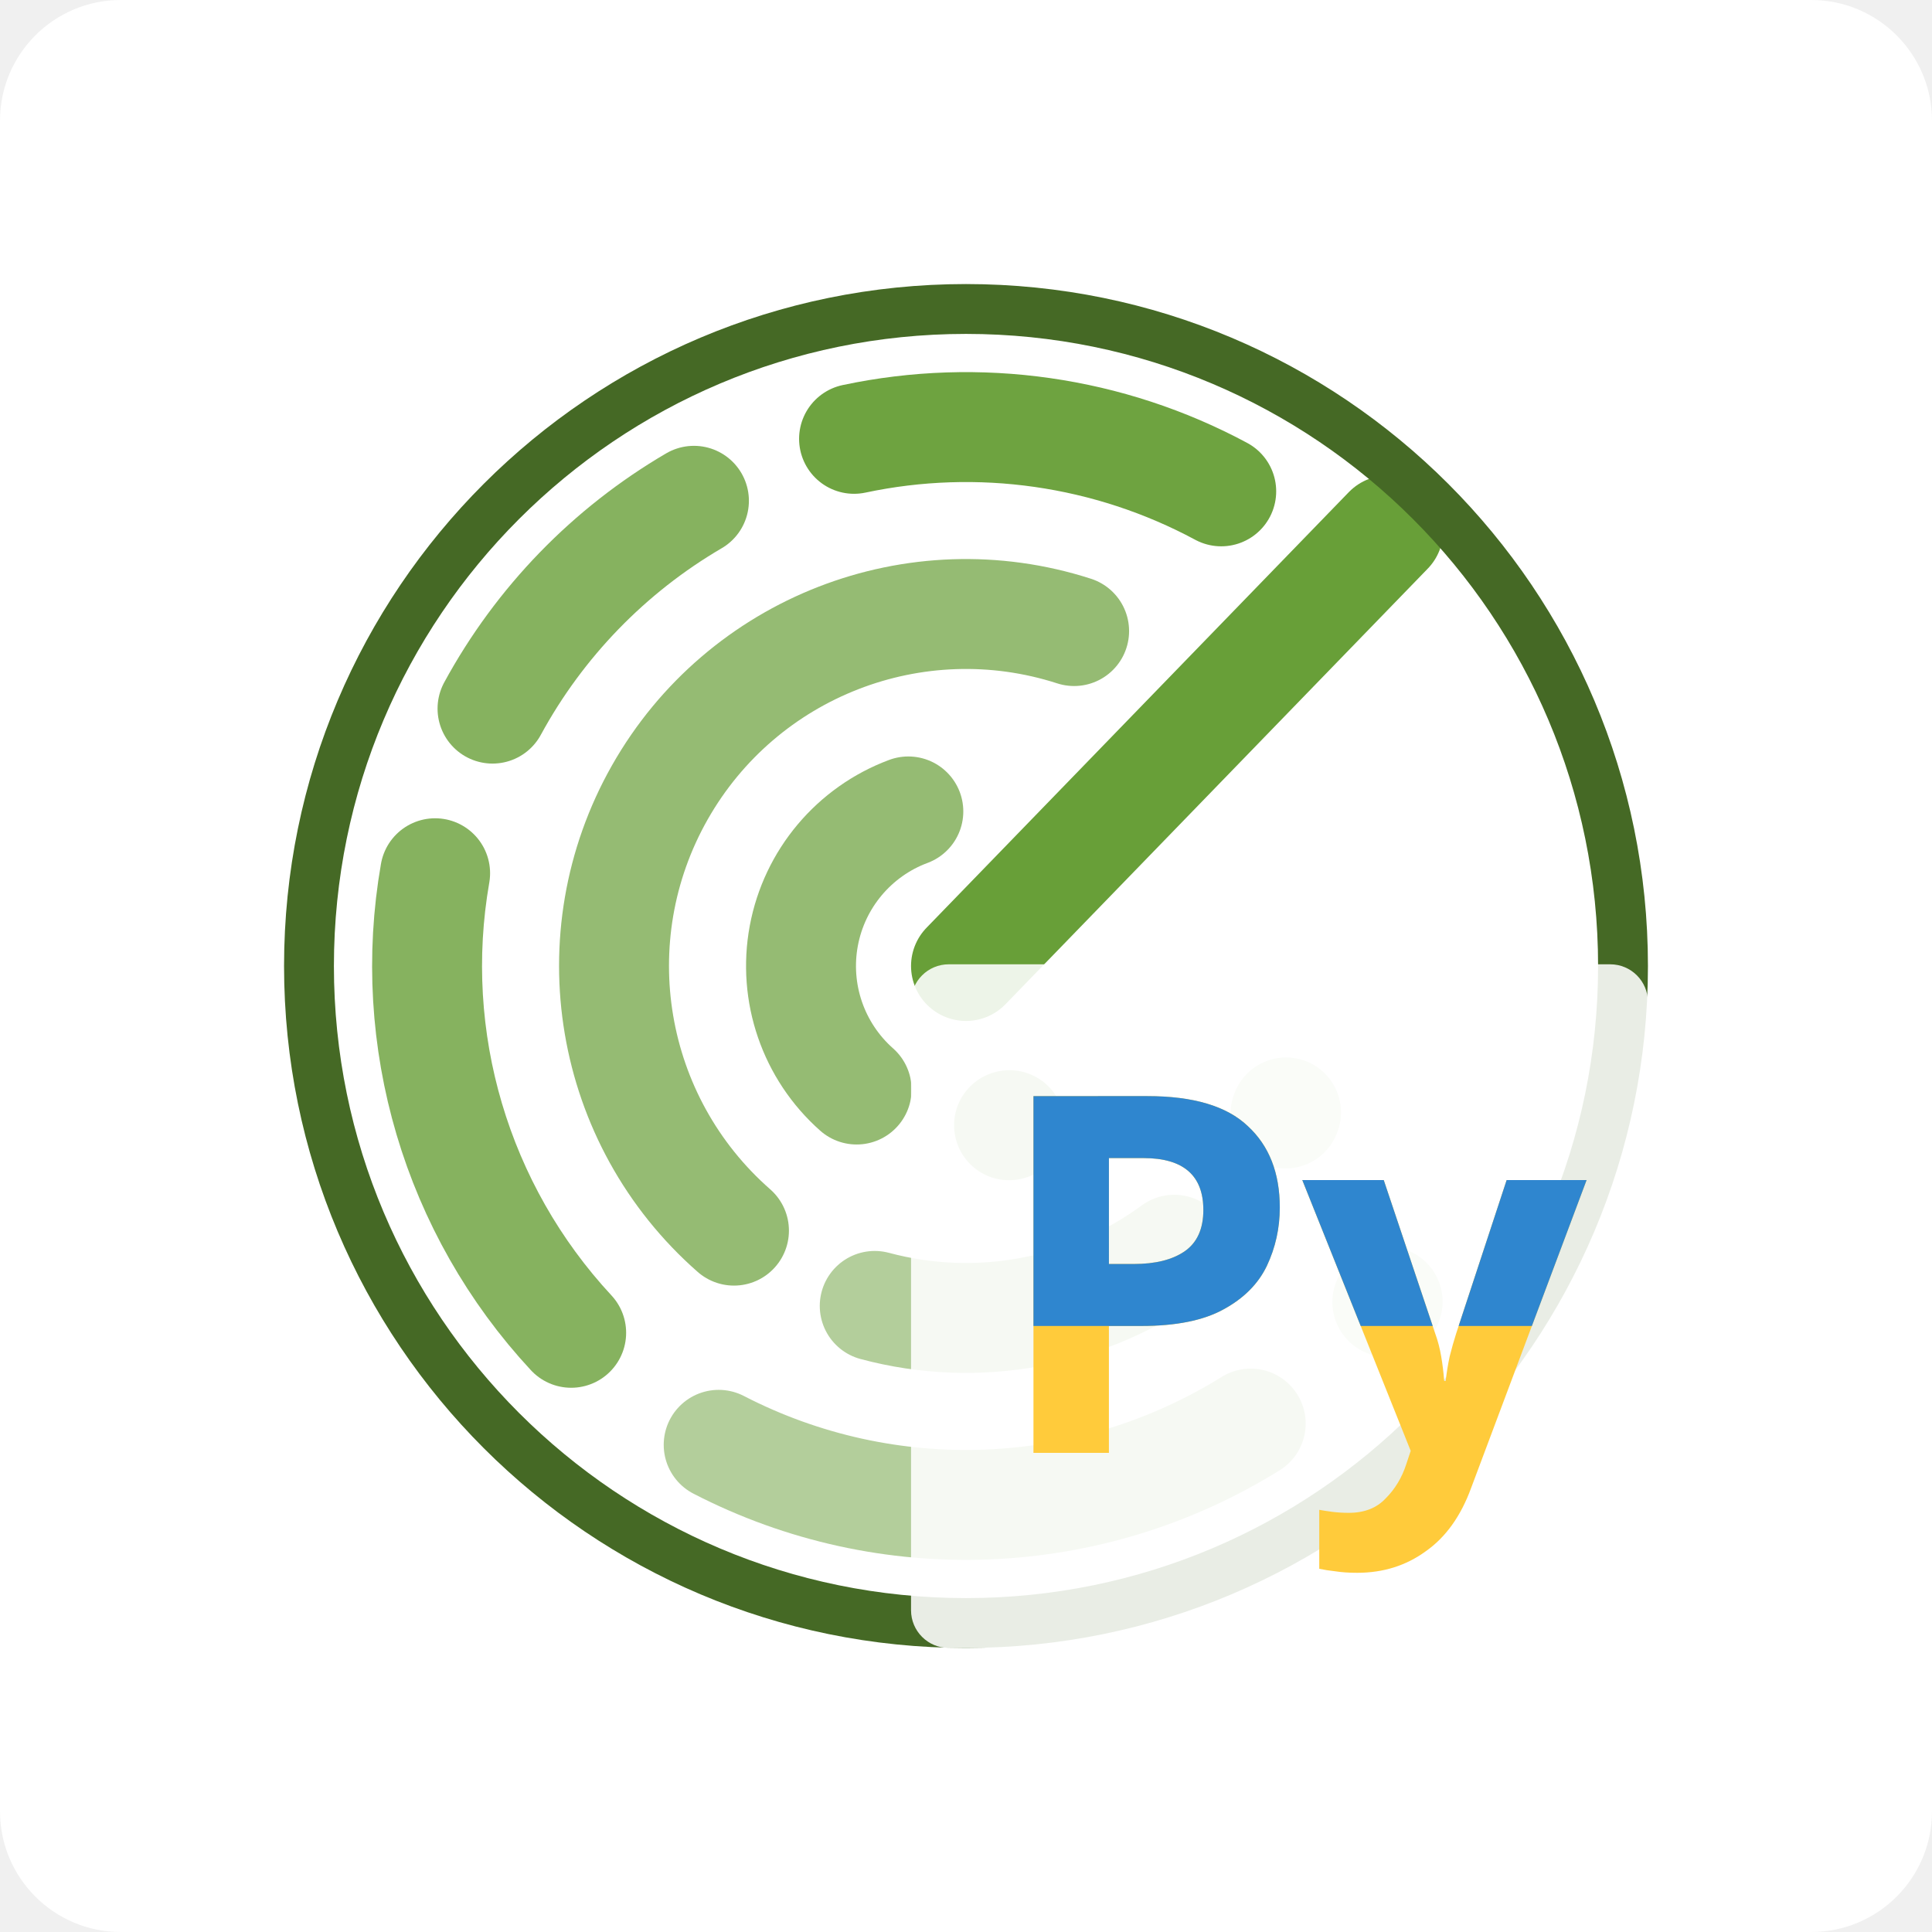
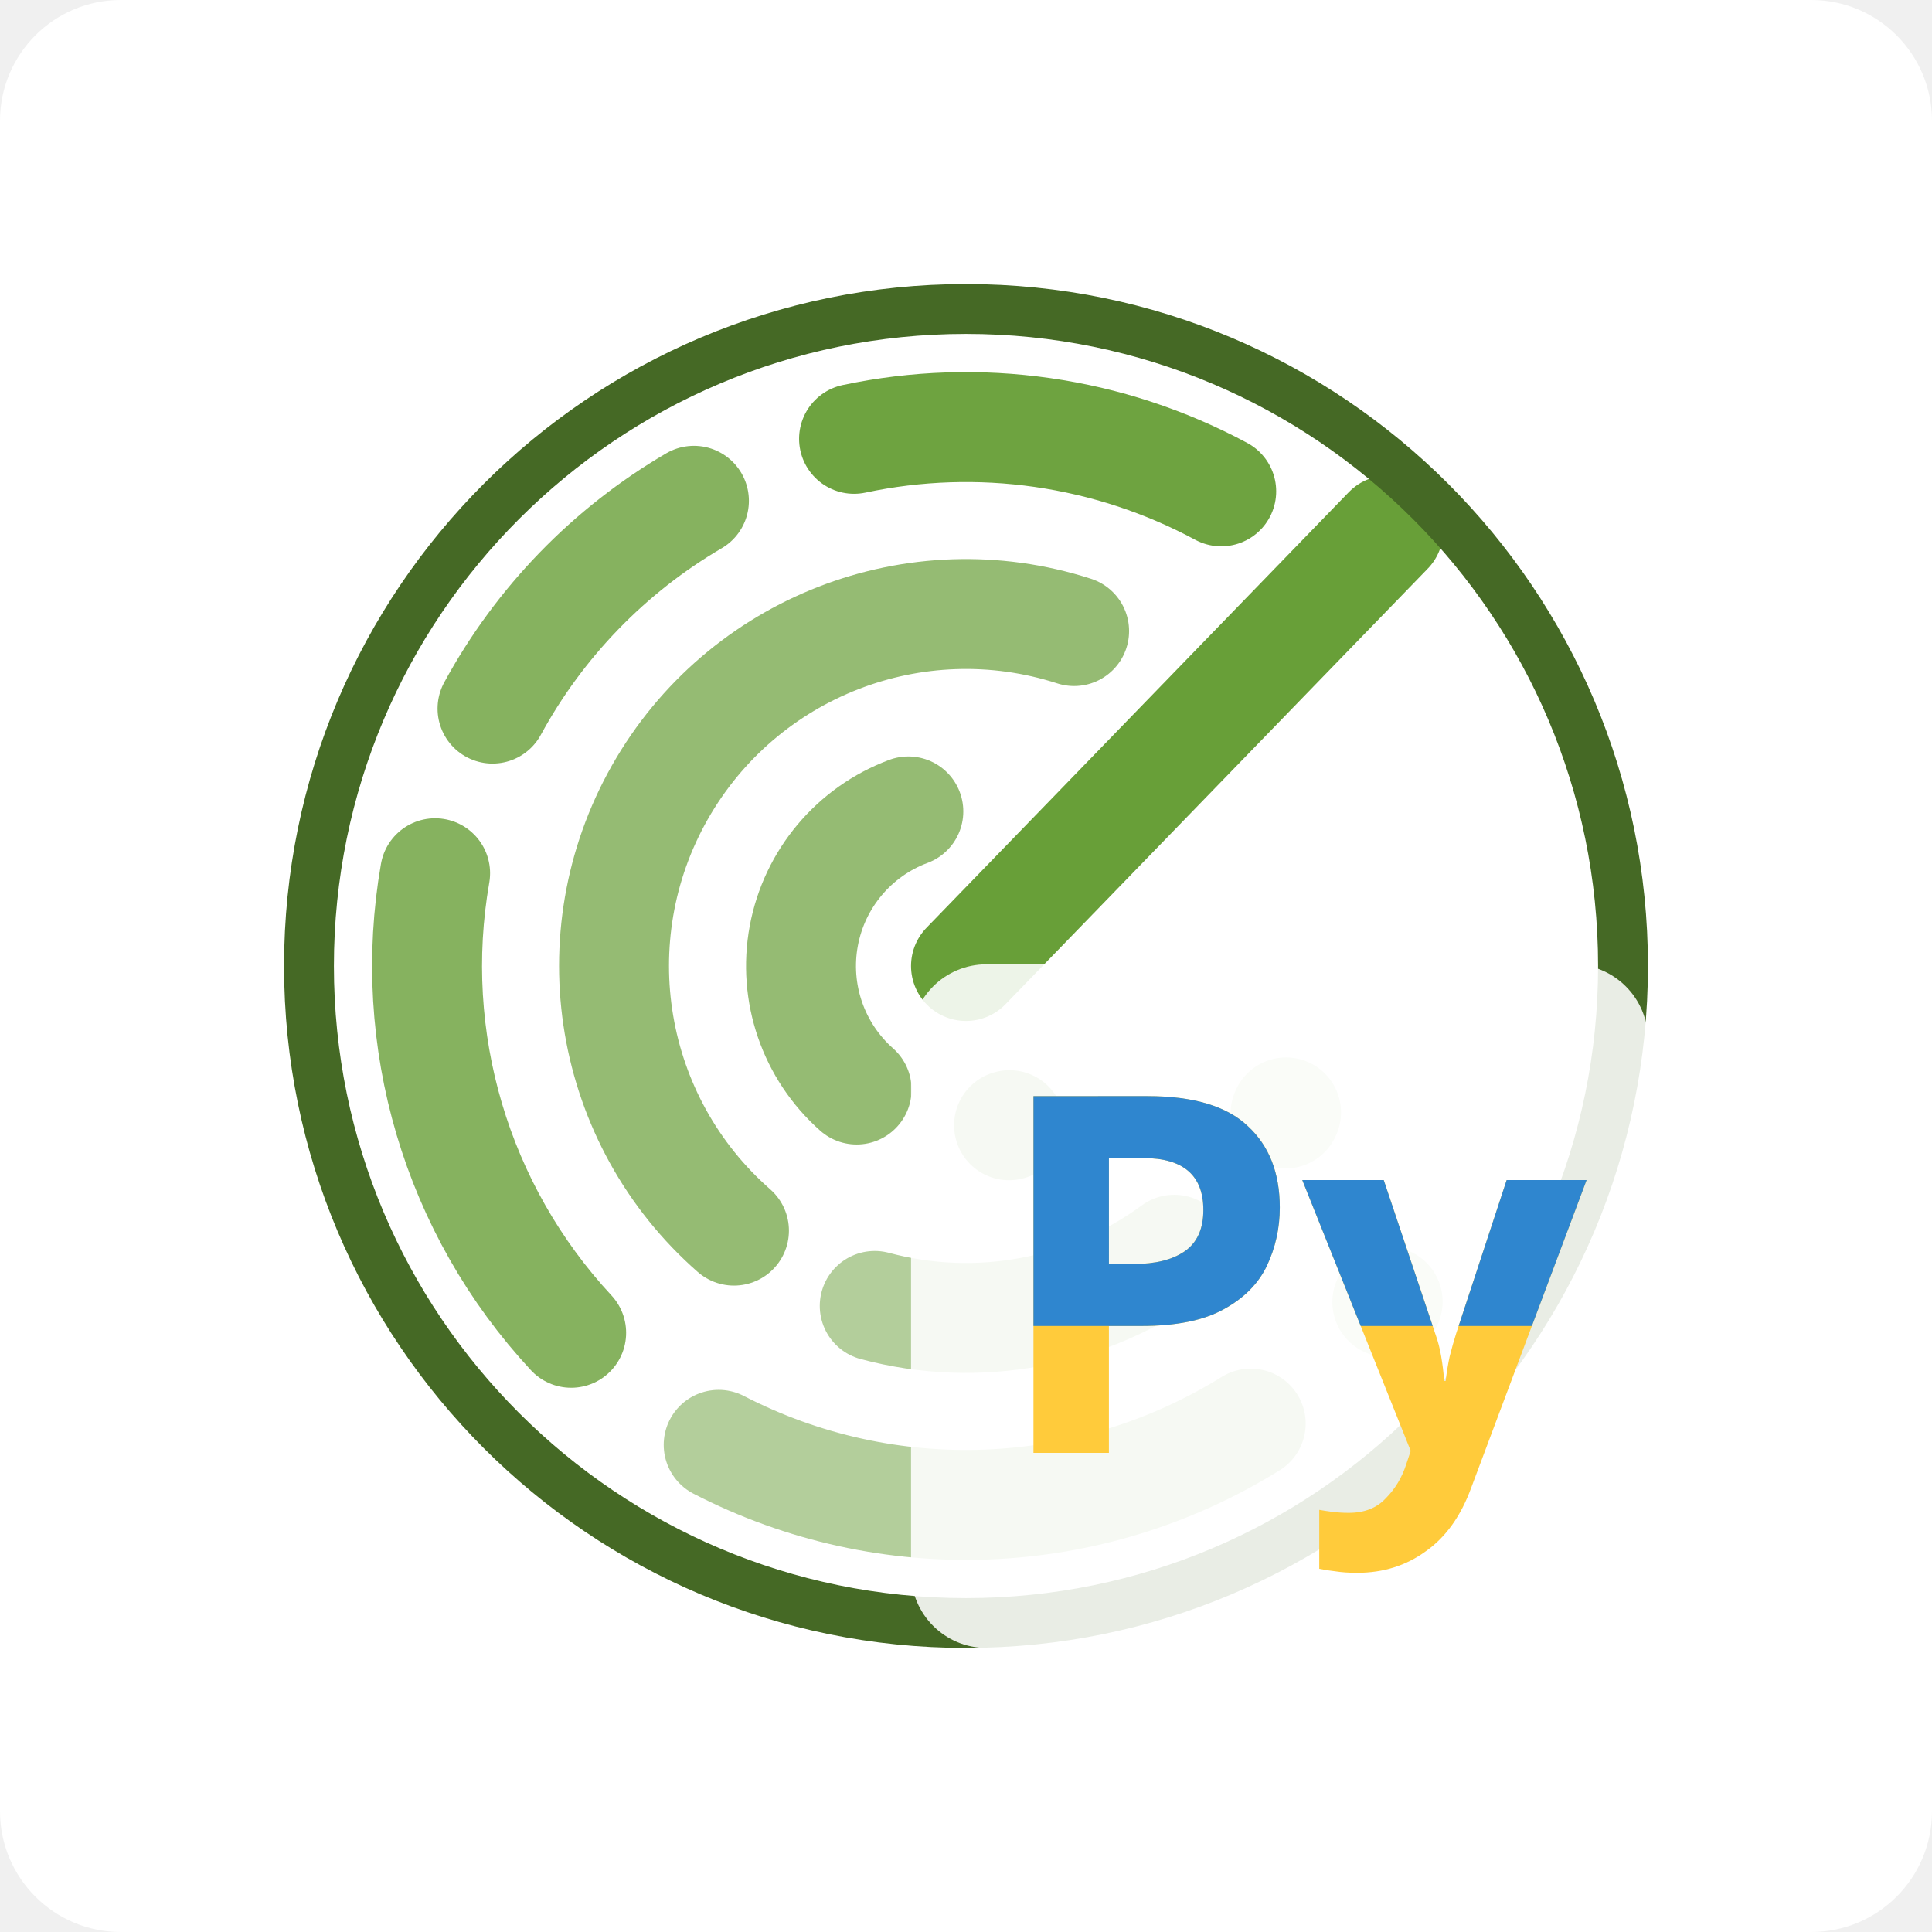
<svg xmlns="http://www.w3.org/2000/svg" width="512mm" height="512mm" viewBox="0 0 512 512" version="1.1" id="svg8">
  <defs id="defs2">
    <mask maskUnits="userSpaceOnUse" id="mask1">
      <rect style="opacity:0.324;fill:#ad2a14;stroke:#000000;stroke-width:0.265;stroke-linecap:round;stroke-linejoin:round" id="rect2" width="139.691" height="57.292" x="356.067" y="382.041" />
    </mask>
  </defs>
  <g id="layer1" transform="translate(-22.60834,-57.68037)">
    <rect style="fill:#ffffff;fill-opacity:1;stroke:none;stroke-width:2.993" id="rect304" width="512" height="512" x="22.608" y="57.68" rx="32" />
    <g id="g1693" transform="matrix(3.303226,0,0,3.303226,-93.84415,-174.623)">
      <path style="fill:none;fill-rule:evenodd;stroke:#689f38;stroke-width:8.819;stroke-linecap:round;stroke-miterlimit:4;stroke-dasharray:none;stroke-opacity:0.3" id="path1917-8-3" d="m 146.581,174.754 a 43.236,43.236 0 0 1 -0.024,0.03" />
      <path id="path1917-8-3-3" style="fill:none;fill-rule:evenodd;stroke:#689f38;stroke-width:8.819;stroke-linecap:round;stroke-miterlimit:4;stroke-dasharray:none;stroke-opacity:0.3" d="m 138.431,159.573 a 28.236,28.236 0 0 1 -0.039,0.085" />
      <path style="fill:none;stroke:#689f38;stroke-width:8.819;stroke-linecap:round;stroke-linejoin:miter;stroke-miterlimit:4;stroke-dasharray:none;stroke-opacity:1" d="m 112.754,147.826 33.879,-34.948" id="path2823" />
      <path id="path1917-8-3-5" style="fill:none;fill-rule:evenodd;stroke:#689f38;stroke-width:8.819;stroke-linecap:round;stroke-miterlimit:4;stroke-dasharray:none;stroke-opacity:0.5" d="m 135.596,184.536 a 43.236,43.236 0 0 1 -42.684,1.705" />
      <path id="path1917-8-3-8" style="fill:none;fill-rule:evenodd;stroke:#689f38;stroke-width:8.819;stroke-linecap:round;stroke-miterlimit:4;stroke-dasharray:none;stroke-opacity:0.8" d="M 81.078,177.254 A 43.236,43.236 0 0 1 70.163,140.384" />
      <path id="path1917-8-3-36" style="fill:none;fill-rule:evenodd;stroke:#689f38;stroke-width:8.819;stroke-linecap:round;stroke-miterlimit:4;stroke-dasharray:none;stroke-opacity:0.8" d="M 74.768,127.177 A 43.236,43.236 0 0 1 90.927,110.504" />
      <path id="path1917-8-3-38" style="fill:none;fill-rule:evenodd;stroke:#689f38;stroke-width:8.819;stroke-linecap:round;stroke-miterlimit:4;stroke-dasharray:none;stroke-opacity:0.957" d="m 103.773,105.533 a 43.236,43.236 0 0 1 29.457,4.213" />
      <path style="fill:none;fill-rule:evenodd;stroke:#689f38;stroke-width:8.819;stroke-linecap:round;stroke-miterlimit:4;stroke-dasharray:none;stroke-opacity:0.5" id="path1917-8-3-3-7" d="m 129.462,170.589 a 28.236,28.236 0 0 1 -24.03,4.508" />
      <path style="fill:none;fill-rule:evenodd;stroke:#689f38;stroke-width:8.819;stroke-linecap:round;stroke-miterlimit:4;stroke-dasharray:none;stroke-opacity:0.7" id="path1917-8-3-3-8" d="M 94.139,169.057 A 28.236,28.236 0 0 1 88.195,133.893 28.236,28.236 0 0 1 121.428,120.955" />
      <path id="path1917-8-3-3-6-6" style="fill:none;fill-rule:evenodd;stroke:#689f38;stroke-width:8.819;stroke-linecap:round;stroke-miterlimit:4;stroke-dasharray:none;stroke-opacity:0.5" d="m 116.244,160.594 a 13.236,13.236 0 0 1 -0.037,0.01" />
      <path id="path1917-8-3-3-6-1" style="fill:none;fill-rule:evenodd;stroke:#689f38;stroke-width:8.819;stroke-linecap:round;stroke-miterlimit:4;stroke-dasharray:none;stroke-opacity:0.7" d="m 103.981,157.737 a 13.236,13.236 0 0 1 -4.24,-12.329 13.236,13.236 0 0 1 8.387,-9.983" />
      <circle style="fill:none;fill-rule:evenodd;stroke:#456925;stroke-width:4;stroke-miterlimit:4;stroke-dasharray:none;stroke-opacity:1" id="path1917" cx="112.754" cy="147.826" r="52.711" />
    </g>
    <g id="g3" transform="matrix(1.427258,0,0,1.427258,-196.2529,-211.2377)" style="stroke-width:0.701">
      <g id="g2485" transform="translate(-3.538119,-0.7056563)" style="stroke-width:0.701">
-         <rect style="fill:#ffffff;fill-opacity:0.882;stroke-width:0.913" id="rect253" width="136.828" height="126.937" x="326.041" y="368.172" rx="7.006" ry="7.006" />
+         <rect style="fill:#ffffff;fill-opacity:0.882;stroke-width:0.913" id="rect253" width="136.828" height="126.937" x="326.041" y="368.172" rx="14.013" ry="14.013" />
        <g aria-label="Py" id="text365" style="font-weight:bold;font-size:92.778px;font-family:'Noto Sans';-inkscape-font-specification:'Noto Sans Bold';fill:#4d4d4d;stroke:#4caf50;stroke-width:3.503;stroke-linecap:round">
          <g id="g2" style="stroke-width:3.503">
            <path d="m 369.926,392.646 q 12.803,0 18.648,5.567 5.938,5.474 5.938,15.123 0,5.752 -2.412,10.855 -2.412,5.01 -8.072,8.072 -5.567,3.062 -15.216,3.062 h -6.031 v 23.566 h -14.009 v -66.243 z m -0.742,11.504 h -6.402 v 19.669 h 4.639 q 5.938,0 9.371,-2.319 3.526,-2.412 3.526,-7.701 0,-9.649 -11.133,-9.649 z" style="fill:#ffcb3b;fill-opacity:1;stroke:none;stroke-width:3.503" id="path306" />
            <path d="m 398.687,408.232 h 15.123 l 9.556,28.483 q 0.742,2.041 1.113,4.268 0.371,2.134 0.557,4.546 h 0.278 q 0.278,-2.412 0.742,-4.546 0.557,-2.227 1.206,-4.268 l 9.371,-28.483 h 14.844 l -21.432,57.151 q -2.876,7.886 -8.443,11.783 -5.474,3.989 -12.711,3.989 -2.319,0 -4.082,-0.278 -1.67,-0.186 -2.969,-0.464 v -10.948 q 1.021,0.186 2.412,0.371 1.484,0.186 3.062,0.186 4.361,0 6.866,-2.691 2.598,-2.598 3.804,-6.309 l 0.835,-2.505 z" style="fill:#ffcb3b;fill-opacity:1;stroke:none;stroke-width:3.503" id="path308" />
          </g>
          <g id="g1" transform="translate(37.73595,-35.89689)" mask="url(#mask1)" style="fill:#2f86cf;fill-opacity:1;stroke-width:3.503" />
        </g>
      </g>
      <g id="g2-8" style="font-weight:bold;font-size:92.778px;font-family:'Noto Sans';-inkscape-font-specification:'Noto Sans Bold';fill:#4d4d4d;stroke:#4caf50;stroke-width:3.503;stroke-linecap:round" transform="translate(-3.537999,-0.7055563)">
        <path id="path306-8" style="fill:#2f86cf;fill-opacity:1;stroke:none;stroke-width:3.503" d="m 348.773,392.646 v 42.678 h 14.009 6.031 c 6.433,0 11.505,-1.021 15.216,-3.062 3.773,-2.041 6.463,-4.732 8.071,-8.072 1.608,-3.402 2.412,-7.02 2.412,-10.855 0,-6.433 -1.979,-11.474 -5.938,-15.123 -3.897,-3.711 -10.113,-5.567 -18.648,-5.567 z m 14.009,11.504 h 6.402 c 7.422,0 11.133,3.216 11.133,9.649 0,3.526 -1.175,6.093 -3.525,7.701 -2.289,1.546 -5.412,2.319 -9.37,2.319 h -4.639 z" />
        <path id="path308-2" style="fill:#2f86cf;fill-opacity:1;stroke:none;stroke-width:3.503" d="m 398.687,408.232 10.847,27.091 h 13.366 l -9.089,-27.091 z m 37.947,0 -8.913,27.091 h 13.598 l 10.159,-27.091 z" />
      </g>
    </g>
  </g>
</svg>
